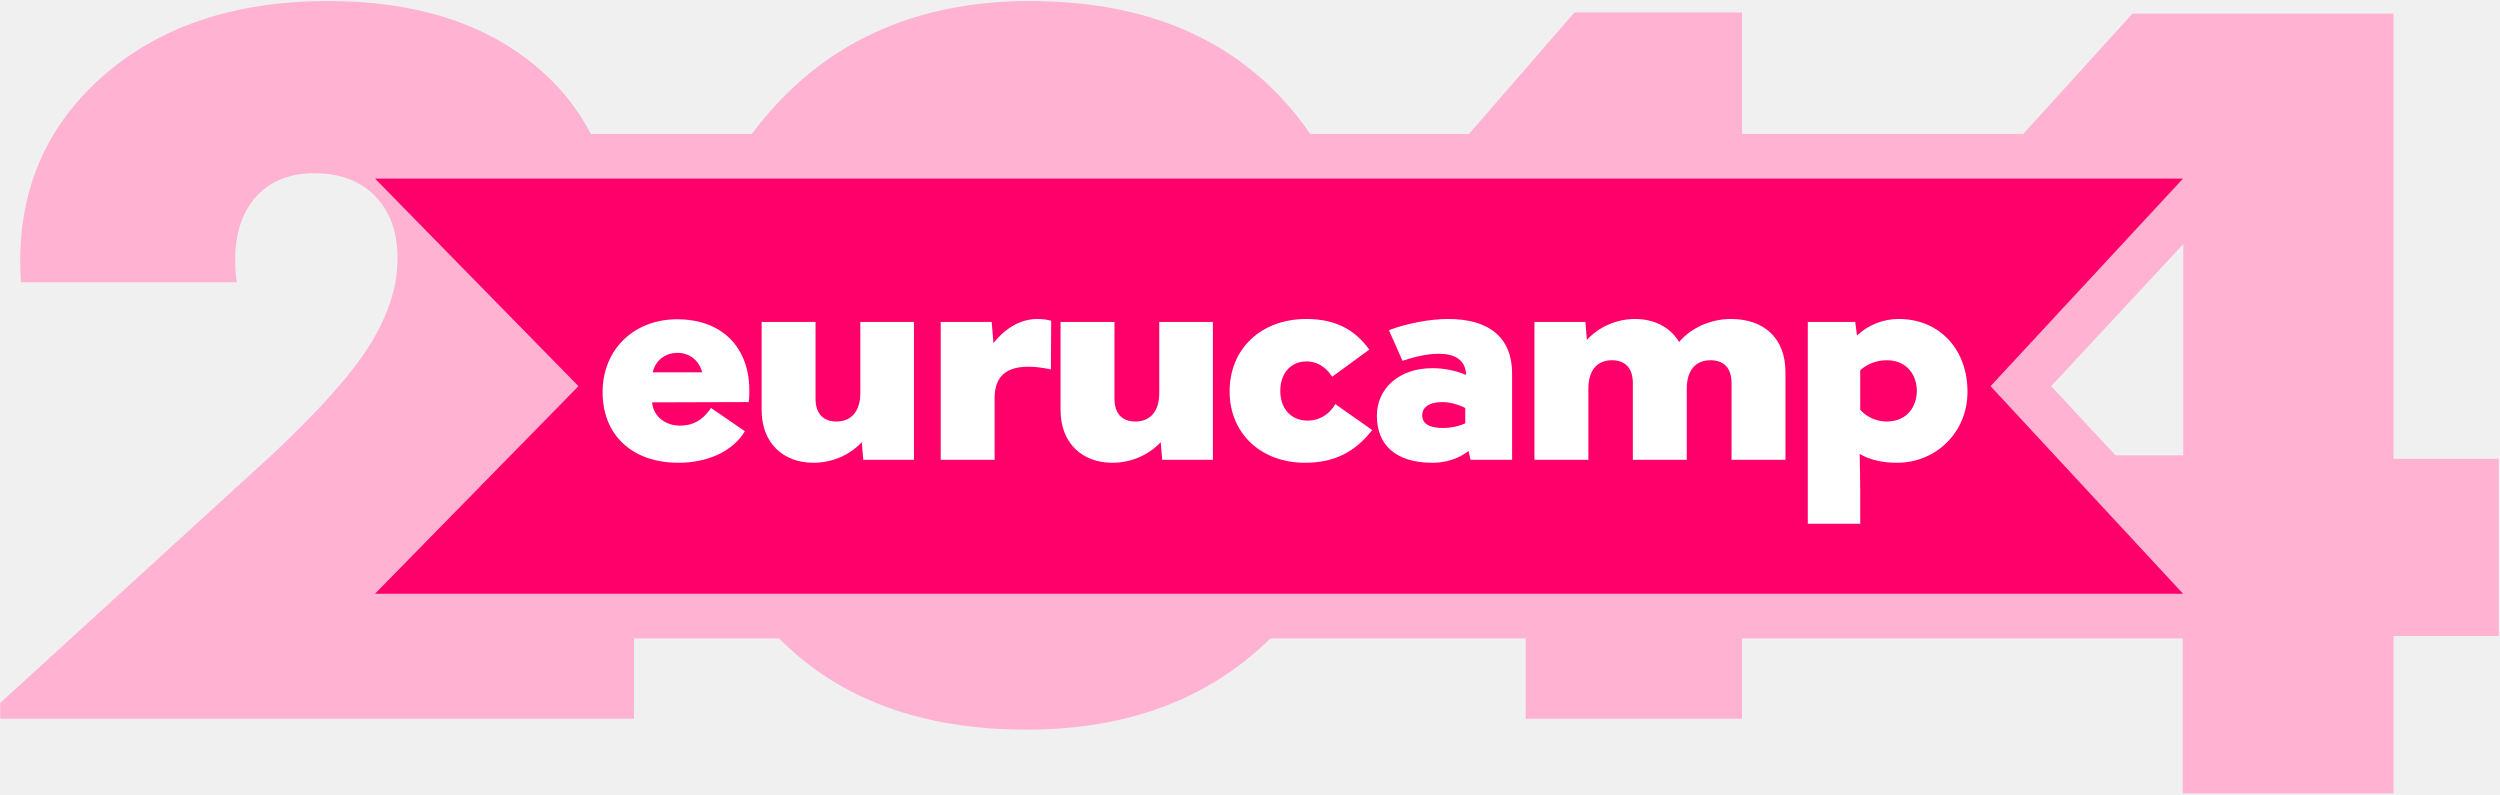
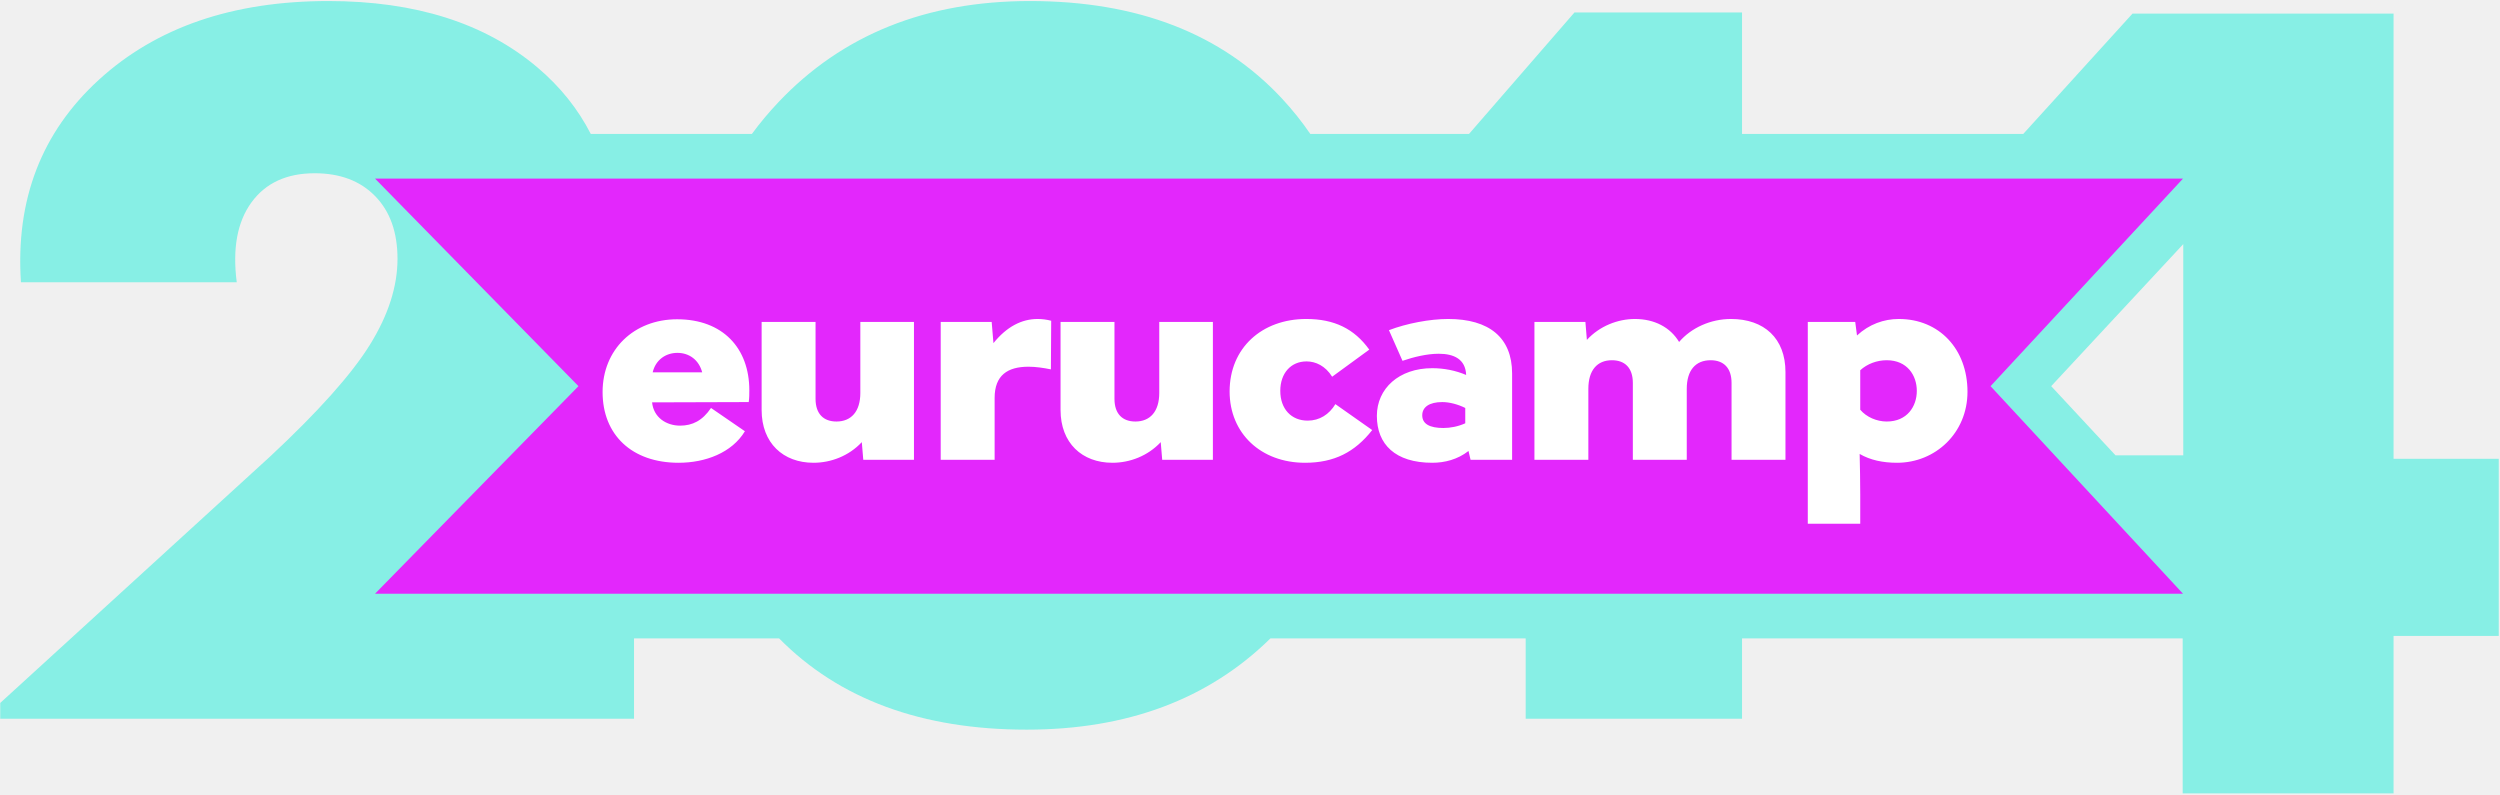
<svg xmlns="http://www.w3.org/2000/svg" width="560px" height="178px" viewBox="0 0 560 178" version="1.1">
  <description>Created with Sketch.</description>
  <defs />
  <g id="Page-1" stroke="none" stroke-width="1" fill="none" fill-rule="evenodd">
    <g id="Logo" transform="translate(-232, -168)">
      <g id="eurucamp-2014" transform="translate(232, 164)">
-         <path d="M28.86,67.222 L4.69,67.222 C3.47,48.748 9.288,33.632 22.146,21.873 C35.005,10.113 52.135,4.233 73.538,4.233 C93.069,4.233 108.694,9.198 120.413,19.126 C125.483,23.421 129.456,28.379 132.333,34 L168.422,34 C170.247,31.521 172.233,29.147 174.38,26.877 C188.663,11.781 207.441,4.233 230.716,4.233 C254.804,4.233 273.623,11.517 287.173,26.084 C289.482,28.566 291.593,31.204 293.508,34 L329.061,34 L329.061,34 L352.675,6.797 L390.213,6.797 L390.213,34 L453.209,34 L453.209,34 L477.688,7.041 L536.16,7.041 L536.16,106.772 L559.72,106.772 L559.72,146.445 L536.16,146.445 L536.16,181.724 L488.919,181.724 L488.919,147 L390.213,147 L390.213,165 L341.751,165 L341.751,147 L284.577,147 C270.71,160.628 252.512,167.441 229.983,167.441 C206.461,167.441 187.973,160.628 174.519,147 L174.519,147 L142.02,147 L142.02,165 L0.052,165 L0.052,161.46 L30.264,133.872 L60.477,106.284 C71.3,96.193 78.767,87.831 82.876,81.199 C86.986,74.566 89.041,68.158 89.041,61.973 C89.041,56.032 87.373,51.353 84.036,47.935 C80.7,44.517 76.183,42.808 70.486,42.808 C64.22,42.808 59.5,44.985 56.326,49.338 C53.152,53.692 52.054,59.653 53.03,67.222 L28.86,67.222 Z M489.052,106 L489.052,58.682 L489.052,58.682 L459.468,90.5 L473.88,106 L489.052,106 L489.052,106 Z M202.762,86.021 C202.762,98.472 205.142,108.38 209.903,115.745 C214.664,123.11 221.438,126.792 230.228,126.792 C239.342,126.792 246.239,123.191 250.918,115.989 C255.598,108.787 257.938,98.797 257.938,86.021 C257.938,73.813 255.455,63.926 250.491,56.357 C245.527,48.789 238.773,45.005 230.228,45.005 C221.032,45.005 214.155,48.586 209.598,55.747 C205.04,62.909 202.762,73 202.762,86.021 Z" id="2014" fill="#FFB2D2" />
-         <path d="M84,44 L129.579,90.5 L84,137 L489,137 L445.882,90.5 L489,44 L84,44 Z" id="badge" fill="#FF006A" />
+         <path d="M28.86,67.222 L4.69,67.222 C3.47,48.748 9.288,33.632 22.146,21.873 C35.005,10.113 52.135,4.233 73.538,4.233 C93.069,4.233 108.694,9.198 120.413,19.126 C125.483,23.421 129.456,28.379 132.333,34 L168.422,34 C170.247,31.521 172.233,29.147 174.38,26.877 C188.663,11.781 207.441,4.233 230.716,4.233 C254.804,4.233 273.623,11.517 287.173,26.084 C289.482,28.566 291.593,31.204 293.508,34 L329.061,34 L329.061,34 L352.675,6.797 L390.213,6.797 L390.213,34 L453.209,34 L453.209,34 L477.688,7.041 L536.16,7.041 L536.16,106.772 L559.72,106.772 L559.72,146.445 L536.16,146.445 L536.16,181.724 L488.919,181.724 L488.919,147 L390.213,147 L390.213,165 L341.751,165 L341.751,147 L284.577,147 C270.71,160.628 252.512,167.441 229.983,167.441 C206.461,167.441 187.973,160.628 174.519,147 L174.519,147 L142.02,147 L142.02,165 L0.052,165 L0.052,161.46 L30.264,133.872 L60.477,106.284 C71.3,96.193 78.767,87.831 82.876,81.199 C86.986,74.566 89.041,68.158 89.041,61.973 C89.041,56.032 87.373,51.353 84.036,47.935 C80.7,44.517 76.183,42.808 70.486,42.808 C64.22,42.808 59.5,44.985 56.326,49.338 C53.152,53.692 52.054,59.653 53.03,67.222 L28.86,67.222 Z M489.052,106 L489.052,58.682 L489.052,58.682 L459.468,90.5 L473.88,106 L489.052,106 L489.052,106 Z M202.762,86.021 C202.762,98.472 205.142,108.38 209.903,115.745 C214.664,123.11 221.438,126.792 230.228,126.792 C239.342,126.792 246.239,123.191 250.918,115.989 C255.598,108.787 257.938,98.797 257.938,86.021 C257.938,73.813 255.455,63.926 250.491,56.357 C245.527,48.789 238.773,45.005 230.228,45.005 C221.032,45.005 214.155,48.586 209.598,55.747 C205.04,62.909 202.762,73 202.762,86.021 Z" id="2014" fill="#87EFE5" />
+         <path d="M84,44 L129.579,90.5 L84,137 L489,137 L445.882,90.5 L489,44 L84,44 Z" id="badge" fill="#E327FC" />
        <path d="M152.008,107.66 C158.014,107.66 163.954,105.416 166.858,100.598 L159.268,95.384 C157.354,98.222 155.11,99.344 152.338,99.344 C149.236,99.344 146.398,97.496 146.068,94.13 L167.716,94.064 C167.848,93.14 167.848,92.282 167.848,91.424 C167.848,81.986 161.908,75.518 151.678,75.518 C141.976,75.518 134.98,82.316 134.98,91.82 C134.98,101.39 141.514,107.66 152.008,107.66 Z M151.744,83.042 C154.384,83.042 156.562,84.626 157.288,87.398 L146.2,87.398 C146.86,84.626 149.104,83.042 151.744,83.042 Z M204.727,76.112 L192.715,76.112 L192.715,92.018 C192.715,96.176 190.669,98.42 187.369,98.42 C184.465,98.42 182.683,96.704 182.683,93.338 L182.683,76.112 L170.605,76.112 L170.605,95.846 C170.605,103.238 175.423,107.66 182.221,107.66 C186.115,107.66 190.141,106.142 193.045,103.04 L193.375,107 L204.727,107 L204.727,76.112 Z M210.718,76.112 L210.718,107 L222.796,107 L222.796,93.14 C222.796,88.058 225.7,86.144 230.386,86.144 C232.036,86.144 233.752,86.408 235.402,86.738 L235.468,75.848 C234.478,75.584 233.422,75.452 232.432,75.452 C228.868,75.452 225.502,77.168 222.532,80.864 L222.136,76.112 L210.718,76.112 Z M271.686,76.112 L259.674,76.112 L259.674,92.018 C259.674,96.176 257.628,98.42 254.328,98.42 C251.424,98.42 249.642,96.704 249.642,93.338 L249.642,76.112 L237.564,76.112 L237.564,95.846 C237.564,103.238 242.382,107.66 249.18,107.66 C253.074,107.66 257.1,106.142 260.004,103.04 L260.334,107 L271.686,107 L271.686,76.112 Z M306.717,82.316 C303.351,77.63 298.863,75.452 292.593,75.452 C282.693,75.452 275.433,81.92 275.433,91.688 C275.433,101.06 282.429,107.66 292.329,107.66 C298.863,107.66 303.483,105.284 307.377,100.334 L299.127,94.526 C297.741,96.836 295.563,98.222 292.923,98.222 C289.227,98.222 286.785,95.582 286.785,91.556 C286.785,87.596 289.161,84.956 292.659,84.956 C294.705,84.956 296.883,85.946 298.401,88.388 L306.717,82.316 Z M329.406,107 L338.712,107 L338.712,87.662 C338.712,79.61 333.564,75.452 324.39,75.452 C320.298,75.452 315.084,76.442 311.124,77.96 L314.16,84.824 C316.668,83.966 319.638,83.24 322.278,83.24 C325.644,83.24 328.284,84.428 328.416,87.992 C326.106,87.002 323.466,86.474 320.826,86.474 C313.368,86.474 308.418,91.028 308.418,97.166 C308.418,103.502 312.51,107.66 320.826,107.66 C323.598,107.66 326.502,106.934 328.944,105.02 L329.406,107 Z M323.334,99.872 C320.232,99.872 318.582,98.948 318.582,97.034 C318.582,95.186 320.166,94.064 323.07,94.064 C324.72,94.064 326.634,94.592 328.218,95.384 L328.218,98.816 C326.634,99.542 324.852,99.872 323.334,99.872 Z M343.713,107 L355.791,107 L355.791,91.094 C355.791,86.936 357.771,84.692 361.071,84.692 C363.975,84.692 365.757,86.408 365.757,89.774 L365.757,107 L377.835,107 L377.835,91.094 C377.835,86.936 379.815,84.692 383.181,84.692 C386.085,84.692 387.867,86.408 387.867,89.774 L387.867,107 L399.945,107 L399.945,87.332 C399.945,79.808 395.193,75.452 387.735,75.452 C383.181,75.452 378.825,77.432 376.119,80.6 C374.139,77.3 370.575,75.452 366.219,75.452 C362.391,75.452 358.299,77.036 355.461,80.138 L355.131,76.112 L343.713,76.112 L343.713,107 Z M425.339,75.452 C421.973,75.452 418.673,76.64 415.967,79.148 L415.571,76.112 L404.945,76.112 L404.945,121.322 L416.693,121.322 L416.693,114.722 C416.693,111.752 416.627,108.452 416.561,105.68 C418.937,107.066 421.775,107.66 424.943,107.66 C433.523,107.66 440.717,100.994 440.717,91.754 C440.717,82.184 434.381,75.452 425.339,75.452 Z M422.633,84.692 C427.187,84.692 429.365,88.058 429.365,91.556 C429.365,95.054 427.187,98.42 422.633,98.42 C420.389,98.42 418.079,97.43 416.693,95.78 L416.693,86.936 C418.277,85.484 420.455,84.692 422.633,84.692 Z" id="eurucamp" fill="#FFFFFF" />
      </g>
    </g>
  </g>
</svg>
